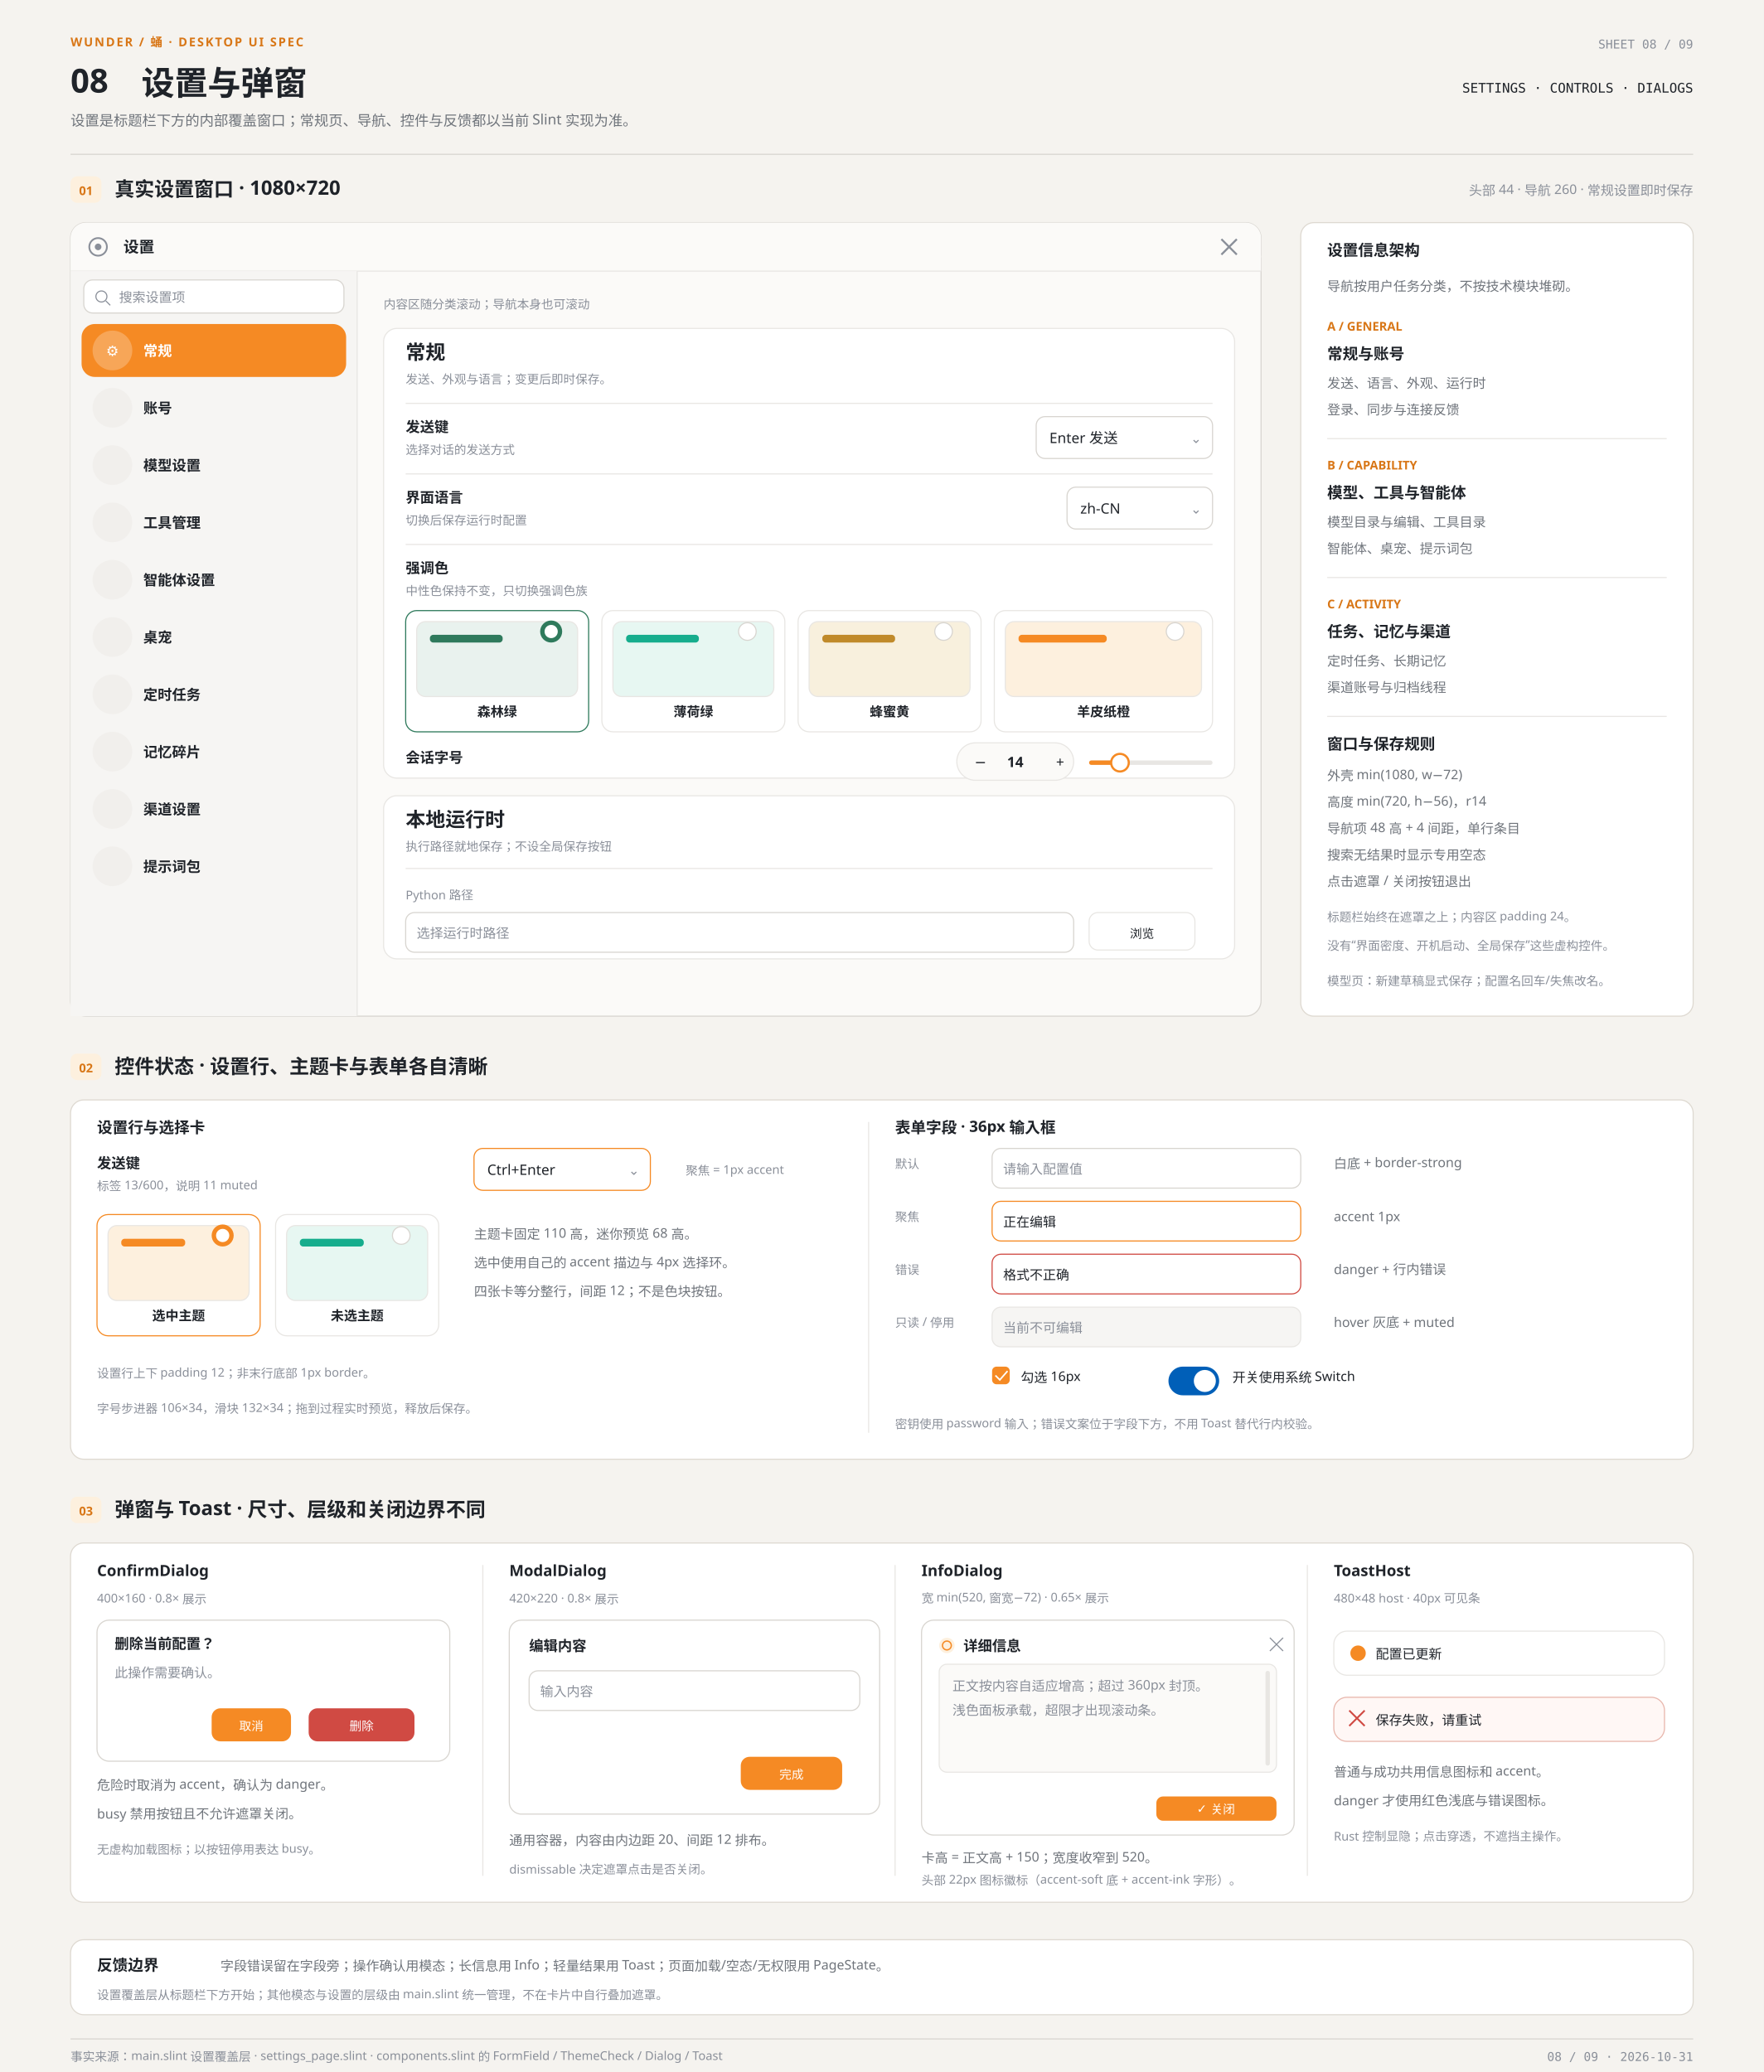
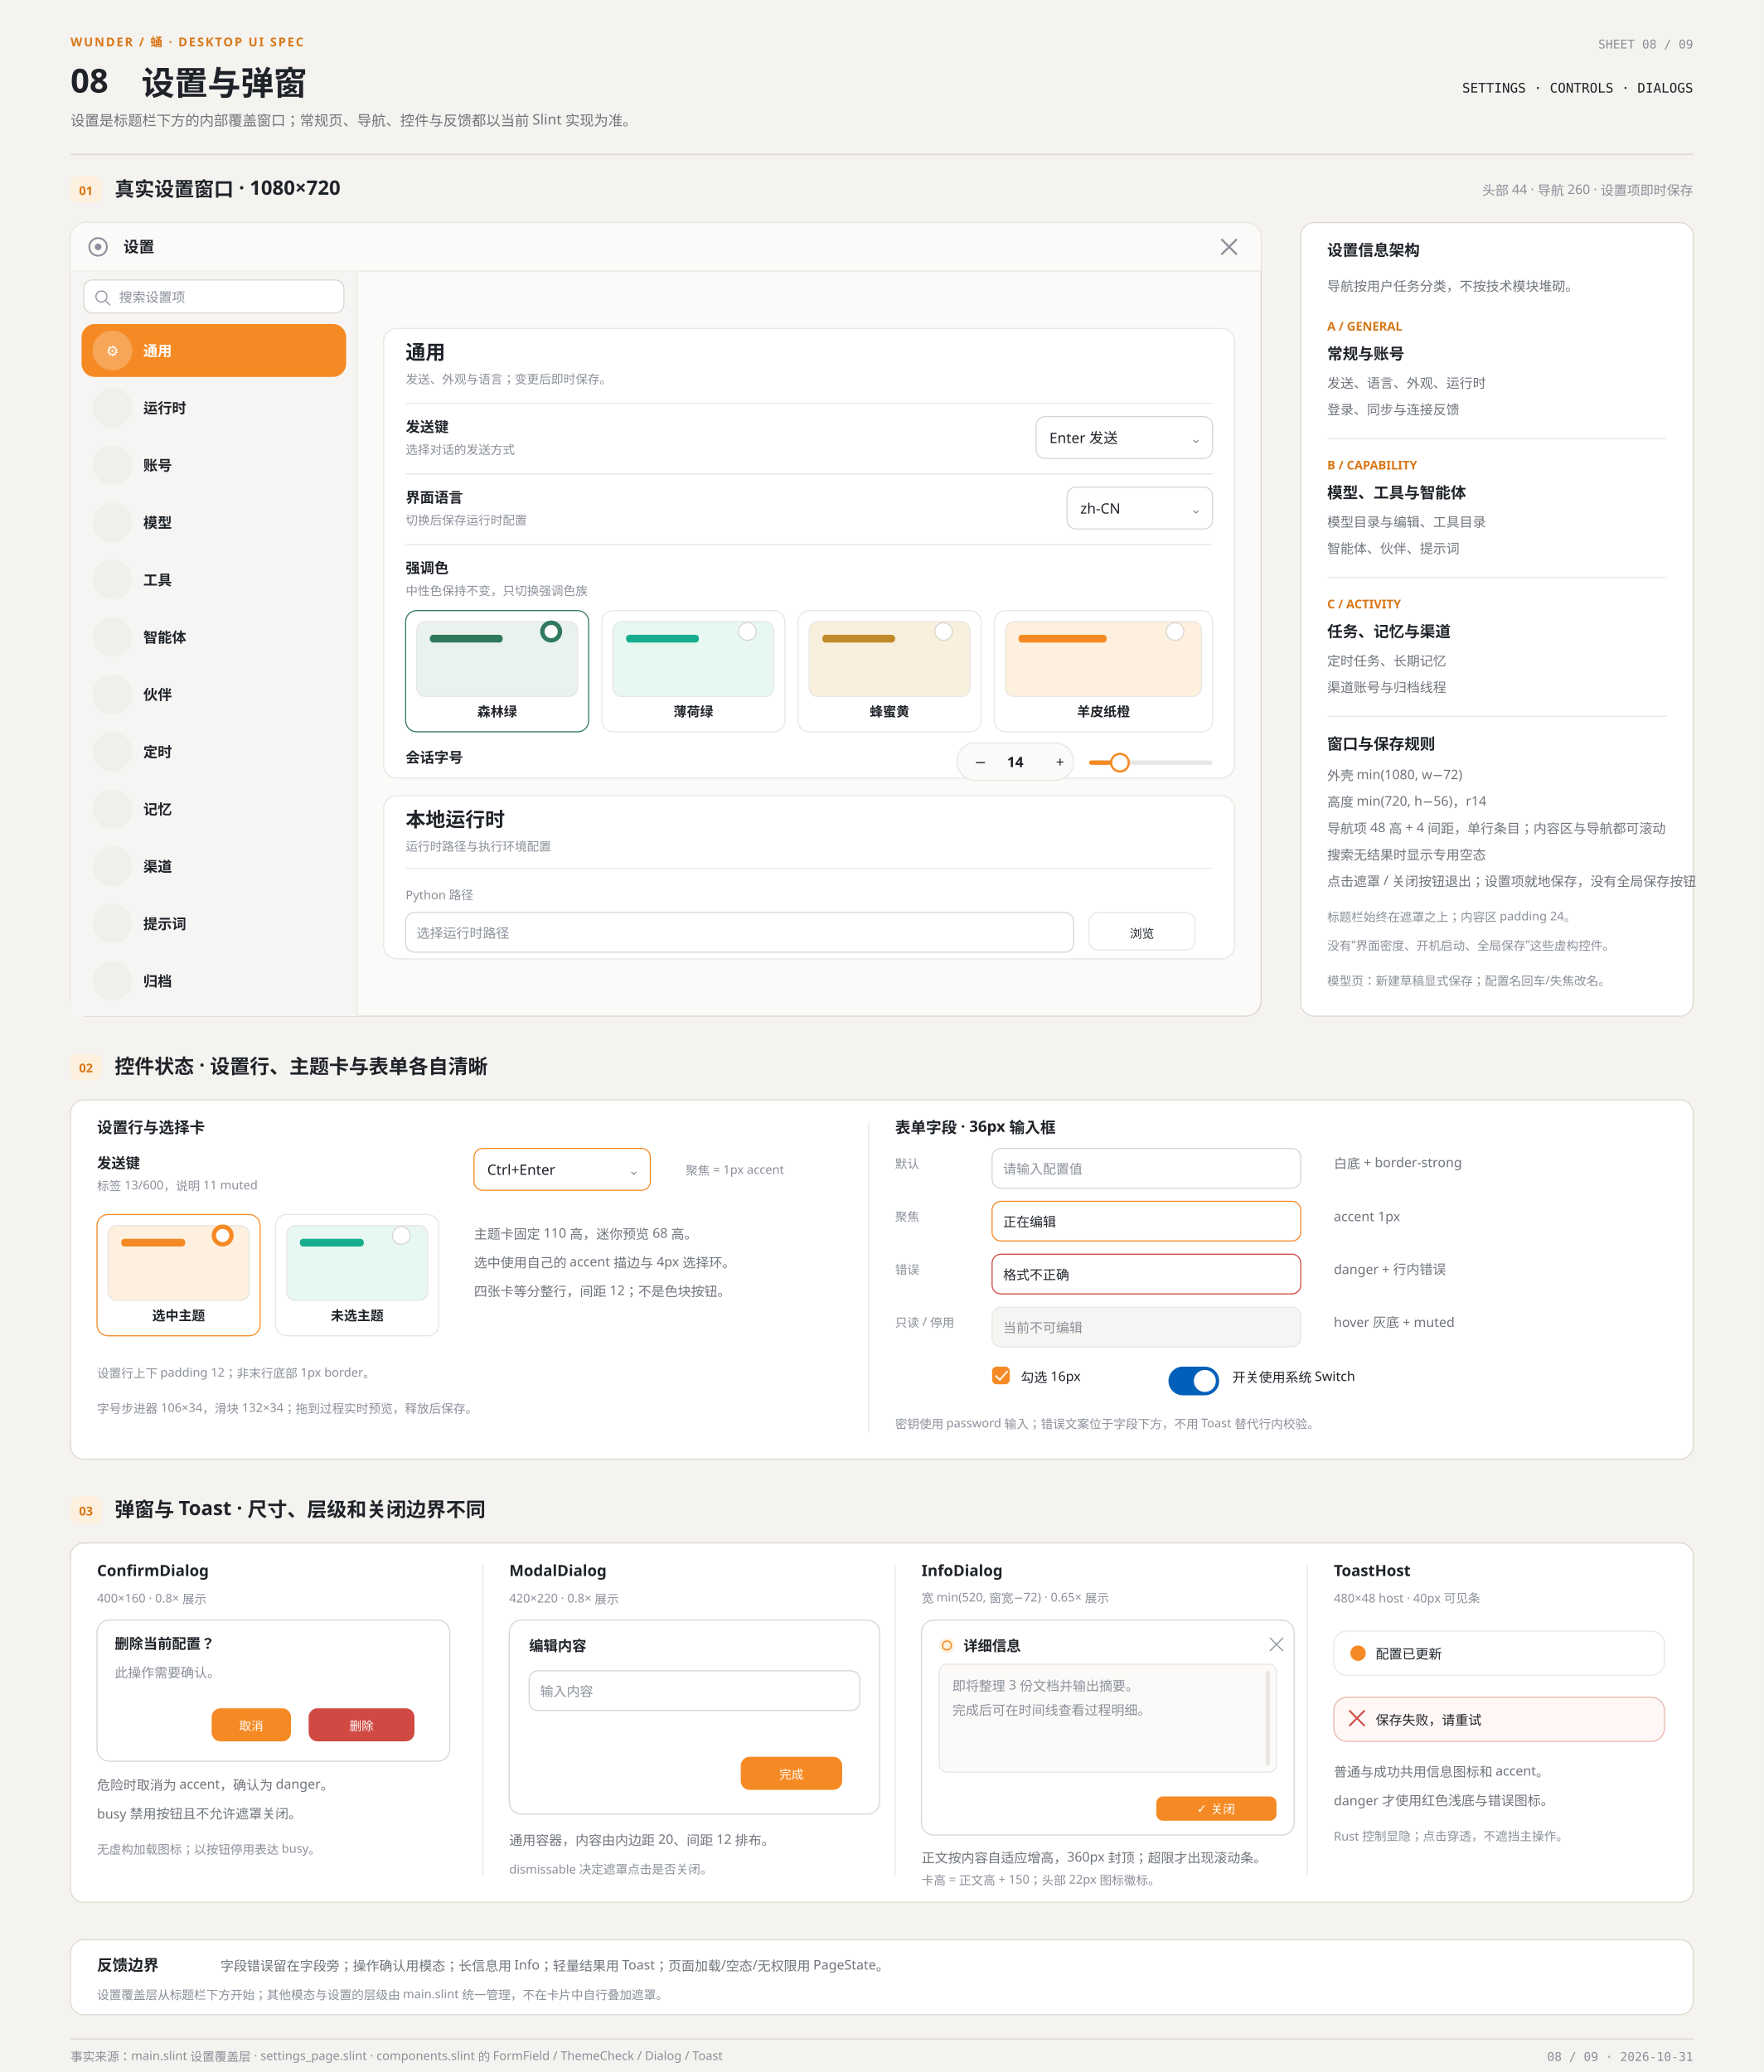
<svg xmlns="http://www.w3.org/2000/svg" width="1600" height="1880" viewBox="0 0 1600 1880" role="img" aria-label="蛹 桌面端设置控件与弹窗规范">
  <style>svg{font-family:'Microsoft YaHei UI','Microsoft YaHei','PingFang SC','Noto Sans SC',sans-serif;fill:#1F2329}.mono{font-family:Consolas,monospace}.h1{font-size:30px;font-weight:700}.sub{font-size:13px;fill:#6F747B}.kicker{font-size:11px;font-weight:700;letter-spacing:1.4px;fill:#D87616}.sect{font-size:18px;font-weight:700}.sect-note{font-size:12px;fill:#8A8F99}.card{fill:#FFF;stroke:#DED9D1}.card-t{font-size:14px;font-weight:700}.note{font-size:12px;fill:#6F747B}.tiny{font-size:11px;fill:#8A8F99}.chip{font-size:11px;font-weight:700;fill:#D87616}.ui14{font-size:14px}.ui13{font-size:13px}.ui12{font-size:12px}.ui11{font-size:11px}.muted{fill:#8A8F99}.secondary{fill:#3D3D3D}</style>
  <rect width="1600" height="1880" fill="#F5F3EF" />
  <g id="header">
    <text x="64" y="42" class="kicker">WUNDER / 蛹 · DESKTOP UI SPEC</text>
    <text x="64" y="84" class="h1">08　设置与弹窗</text>
    <text x="64" y="114" class="sub">设置是标题栏下方的内部覆盖窗口；常规页、导航、控件与反馈都以当前 Slint 实现为准。</text>
    <text x="1536" y="44" text-anchor="end" class="mono tiny">SHEET 08 / 09</text>
    <text x="1536" y="84" text-anchor="end" class="mono ui12">SETTINGS · CONTROLS · DIALOGS</text>
    <line x1="64" y1="140" x2="1536" y2="140" stroke="#D8D5D0" />
  </g>
  <g id="settings-real">
    <rect x="64" y="160" width="28" height="24" rx="6" fill="#FDF0DE" />
    <text x="78" y="177" text-anchor="middle" class="chip">01</text>
    <text x="104" y="178" class="sect">真实设置窗口 · 1080×720</text>
-     <text x="1536" y="177" text-anchor="end" class="sect-note">头部 44 · 导航 260 · 常规设置即时保存</text>
+     <text x="1536" y="177" text-anchor="end" class="sect-note">头部 44 · 导航 260 · 设置项即时保存</text>
    <rect x="64" y="202" width="1080" height="720" rx="14" fill="#FBFAF8" stroke="#D8D5D0" />
    <rect x="64" y="202" width="1080" height="44" rx="14" fill="#FBFAF8" />
    <rect x="64" y="232" width="1080" height="14" fill="#FBFAF8" />
    <circle cx="89" cy="224" r="8" fill="none" stroke="#8A8F99" stroke-width="1.6" />
    <circle cx="89" cy="224" r="3" fill="#8A8F99" />
    <text x="112" y="229" class="ui14" font-weight="600">设置</text>
    <path d="m1108 217 14 14m0-14-14 14" stroke="#8A8F99" stroke-width="1.8" />
    <line x1="64" y1="246" x2="1144" y2="246" stroke="#E8E6E3" />
    <rect x="64" y="246" width="260" height="676" fill="#F6F5F3" />
    <line x1="324" y1="246" x2="324" y2="922" stroke="#E8E6E3" />
    <rect x="76" y="254" width="236" height="30" rx="8" fill="#FFF" stroke="#D8D5D0" />
    <circle cx="92" cy="269" r="5" fill="none" stroke="#8A8F99" />
    <path d="m96 273 4 4" stroke="#8A8F99" />
    <text x="108" y="274" class="ui12 muted">搜索设置项</text>
    <rect x="74" y="294" width="240" height="48" rx="12" fill="#F58A24" />
    <circle cx="102" cy="318" r="18" fill="#FFF" opacity=".24" />
    <text x="102" y="323" text-anchor="middle" class="ui13" fill="#FFF">⚙</text>
-     <text x="130" y="323" class="ui13" fill="#FFF" font-weight="600">常规</text>
+     <text x="130" y="323" class="ui13" fill="#FFF" font-weight="600">通用</text>
    <g>
      <circle cx="102" cy="370" r="18" fill="#F1EFEC" />
-       <text x="130" y="375" class="ui13" font-weight="600">账号</text>
+       <text x="130" y="375" class="ui13" font-weight="600">运行时</text>
      <circle cx="102" cy="422" r="18" fill="#F1EFEC" />
-       <text x="130" y="427" class="ui13" font-weight="600">模型设置</text>
+       <text x="130" y="427" class="ui13" font-weight="600">账号</text>
      <circle cx="102" cy="474" r="18" fill="#F1EFEC" />
-       <text x="130" y="479" class="ui13" font-weight="600">工具管理</text>
+       <text x="130" y="479" class="ui13" font-weight="600">模型</text>
      <circle cx="102" cy="526" r="18" fill="#F1EFEC" />
-       <text x="130" y="531" class="ui13" font-weight="600">智能体设置</text>
+       <text x="130" y="531" class="ui13" font-weight="600">工具</text>
      <circle cx="102" cy="578" r="18" fill="#F1EFEC" />
-       <text x="130" y="583" class="ui13" font-weight="600">桌宠</text>
+       <text x="130" y="583" class="ui13" font-weight="600">智能体</text>
      <circle cx="102" cy="630" r="18" fill="#F1EFEC" />
-       <text x="130" y="635" class="ui13" font-weight="600">定时任务</text>
+       <text x="130" y="635" class="ui13" font-weight="600">伙伴</text>
      <circle cx="102" cy="682" r="18" fill="#F1EFEC" />
-       <text x="130" y="687" class="ui13" font-weight="600">记忆碎片</text>
+       <text x="130" y="687" class="ui13" font-weight="600">定时</text>
      <circle cx="102" cy="734" r="18" fill="#F1EFEC" />
-       <text x="130" y="739" class="ui13" font-weight="600">渠道设置</text>
+       <text x="130" y="739" class="ui13" font-weight="600">记忆</text>
      <circle cx="102" cy="786" r="18" fill="#F1EFEC" />
-       <text x="130" y="791" class="ui13" font-weight="600">提示词包</text>
+       <text x="130" y="791" class="ui13" font-weight="600">渠道</text>
+       <circle cx="102" cy="838" r="18" fill="#F1EFEC" />
+       <text x="130" y="843" class="ui13" font-weight="600">提示词</text>
+       <circle cx="102" cy="890" r="18" fill="#F1EFEC" />
+       <text x="130" y="895" class="ui13" font-weight="600">归档</text>
    </g>
-     <text x="348" y="280" class="ui11 muted">内容区随分类滚动；导航本身也可滚动</text>
    <rect x="348" y="298" width="772" height="408" rx="12" fill="#FFF" stroke="#E8E6E3" />
-     <text x="368" y="326" font-size="18" font-weight="700">常规</text>
+     <text x="368" y="326" font-size="18" font-weight="700">通用</text>
    <text x="368" y="348" class="ui11 muted">发送、外观与语言；变更后即时保存。</text>
    <line x1="368" y1="366" x2="1100" y2="366" stroke="#E8E6E3" />
    <text x="368" y="392" class="ui13" font-weight="600">发送键</text>
    <text x="368" y="412" class="ui11 muted">选择对话的发送方式</text>
    <rect x="940" y="378" width="160" height="38" rx="8" fill="#FFF" stroke="#D8D5D0" />
    <text x="952" y="402" class="ui13">Enter 发送</text>
    <text x="1080" y="402" class="ui12 muted">⌄</text>
    <line x1="368" y1="430" x2="1100" y2="430" stroke="#E8E6E3" />
    <text x="368" y="456" class="ui13" font-weight="600">界面语言</text>
    <text x="368" y="476" class="ui11 muted">切换后保存运行时配置</text>
    <rect x="968" y="442" width="132" height="38" rx="8" fill="#FFF" stroke="#D8D5D0" />
    <text x="980" y="466" class="ui13">zh-CN</text>
    <text x="1080" y="466" class="ui12 muted">⌄</text>
    <line x1="368" y1="494" x2="1100" y2="494" stroke="#E8E6E3" />
    <text x="368" y="520" class="ui13" font-weight="600">强调色</text>
    <text x="368" y="540" class="ui11 muted">中性色保持不变，只切换强调色族</text>
    <g>
      <rect x="368" y="554" width="166" height="110" rx="10" fill="#FFF" stroke="#2F7A5C" />
      <rect x="378" y="564" width="146" height="68" rx="8" fill="#E9F2EE" stroke="#E8E6E3" />
      <rect x="390" y="576" width="66" height="7" rx="3" fill="#2F7A5C" />
      <circle cx="500" cy="573" r="8" fill="#FFF" stroke="#2F7A5C" stroke-width="4" />
      <text x="451" y="650" text-anchor="middle" class="ui12" font-weight="600">森林绿</text>
      <rect x="546" y="554" width="166" height="110" rx="10" fill="#FFF" stroke="#E8E6E3" />
      <rect x="556" y="564" width="146" height="68" rx="8" fill="#E7F7F2" stroke="#E8E6E3" />
      <rect x="568" y="576" width="66" height="7" rx="3" fill="#16AD8D" />
      <circle cx="678" cy="573" r="8" fill="#FFF" stroke="#D8D5D0" />
      <text x="629" y="650" text-anchor="middle" class="ui12" font-weight="600">薄荷绿</text>
      <rect x="724" y="554" width="166" height="110" rx="10" fill="#FFF" stroke="#E8E6E3" />
      <rect x="734" y="564" width="146" height="68" rx="8" fill="#F8F0DD" stroke="#E8E6E3" />
      <rect x="746" y="576" width="66" height="7" rx="3" fill="#C08A2A" />
      <circle cx="856" cy="573" r="8" fill="#FFF" stroke="#D8D5D0" />
      <text x="807" y="650" text-anchor="middle" class="ui12" font-weight="600">蜂蜜黄</text>
      <rect x="902" y="554" width="198" height="110" rx="10" fill="#FFF" stroke="#E8E6E3" />
      <rect x="912" y="564" width="178" height="68" rx="8" fill="#FDF0DE" stroke="#E8E6E3" />
      <rect x="924" y="576" width="80" height="7" rx="3" fill="#F58A24" />
      <circle cx="1066" cy="573" r="8" fill="#FFF" stroke="#D8D5D0" />
      <text x="1001" y="650" text-anchor="middle" class="ui12" font-weight="600">羊皮纸橙</text>
    </g>
    <text x="368" y="692" class="ui13" font-weight="600">会话字号</text>
    <rect x="868" y="674" width="106" height="34" rx="17" fill="#FBFAF8" stroke="#E8E6E3" />
    <text x="884" y="696" class="ui13">−</text>
    <text x="921" y="696" text-anchor="middle" class="ui13" font-weight="600">14</text>
    <text x="958" y="696" class="ui13">+</text>
    <rect x="988" y="690" width="112" height="4" rx="2" fill="#E8E6E3" />
    <rect x="988" y="690" width="28" height="4" rx="2" fill="#F58A24" />
    <circle cx="1016" cy="692" r="8" fill="#FFF" stroke="#F58A24" stroke-width="2" />
    <rect x="348" y="722" width="772" height="148" rx="12" fill="#FFF" stroke="#E8E6E3" />
    <text x="368" y="750" font-size="18" font-weight="700">本地运行时</text>
-     <text x="368" y="772" class="ui11 muted">执行路径就地保存；不设全局保存按钮</text>
+     <text x="368" y="772" class="ui11 muted">运行时路径与执行环境配置</text>
    <line x1="368" y1="788" x2="1100" y2="788" stroke="#E8E6E3" />
    <text x="368" y="816" class="ui11 muted">Python 路径</text>
    <rect x="368" y="828" width="606" height="36" rx="8" fill="#FFF" stroke="#D8D5D0" />
    <text x="378" y="851" class="ui12 muted">选择运行时路径</text>
    <rect x="988" y="828" width="96" height="34" rx="8" fill="#FFF" stroke="#E8E6E3" />
    <text x="1036" y="851" text-anchor="middle" class="ui11">浏览</text>
    <rect x="1180" y="202" width="356" height="720" rx="12" class="card" />
    <text x="1204" y="232" class="card-t">设置信息架构</text>
    <text x="1204" y="264" class="note">导航按用户任务分类，不按技术模块堆砌。</text>
    <text x="1204" y="300" class="chip">A / GENERAL</text>
    <text x="1204" y="326" class="card-t">常规与账号</text>
    <text x="1204" y="352" class="note">发送、语言、外观、运行时</text>
    <text x="1204" y="376" class="note">登录、同步与连接反馈</text>
    <line x1="1204" y1="398" x2="1512" y2="398" stroke="#E8E6E3" />
    <text x="1204" y="426" class="chip">B / CAPABILITY</text>
    <text x="1204" y="452" class="card-t">模型、工具与智能体</text>
    <text x="1204" y="478" class="note">模型目录与编辑、工具目录</text>
-     <text x="1204" y="502" class="note">智能体、桌宠、提示词包</text>
+     <text x="1204" y="502" class="note">智能体、伙伴、提示词</text>
    <line x1="1204" y1="524" x2="1512" y2="524" stroke="#E8E6E3" />
    <text x="1204" y="552" class="chip">C / ACTIVITY</text>
    <text x="1204" y="578" class="card-t">任务、记忆与渠道</text>
    <text x="1204" y="604" class="note">定时任务、长期记忆</text>
    <text x="1204" y="628" class="note">渠道账号与归档线程</text>
    <line x1="1204" y1="650" x2="1512" y2="650" stroke="#E8E6E3" />
    <text x="1204" y="680" class="card-t">窗口与保存规则</text>
    <text x="1204" y="708" class="note">外壳 min(1080, w−72)</text>
    <text x="1204" y="732" class="note">高度 min(720, h−56)，r14</text>
-     <text x="1204" y="756" class="note">导航项 48 高 + 4 间距，单行条目</text>
+     <text x="1204" y="756" class="note">导航项 48 高 + 4 间距，单行条目；内容区与导航都可滚动</text>
    <text x="1204" y="780" class="note">搜索无结果时显示专用空态</text>
-     <text x="1204" y="804" class="note">点击遮罩 / 关闭按钮退出</text>
+     <text x="1204" y="804" class="note">点击遮罩 / 关闭按钮退出；设置项就地保存，没有全局保存按钮</text>
    <text x="1204" y="836" class="tiny">标题栏始终在遮罩之上；内容区 padding 24。</text>
    <text x="1204" y="862" class="tiny">没有“界面密度、开机启动、全局保存”这些虚构控件。</text>
    <text x="1204" y="894" class="tiny">模型页：新建草稿显式保存；配置名回车/失焦改名。</text>
  </g>
  <g id="control-states">
    <rect x="64" y="956" width="28" height="24" rx="6" fill="#FDF0DE" />
    <text x="78" y="973" text-anchor="middle" class="chip">02</text>
    <text x="104" y="974" class="sect">控件状态 · 设置行、主题卡与表单各自清晰</text>
    <rect x="64" y="998" width="1472" height="326" rx="12" class="card" />
    <text x="88" y="1028" class="card-t">设置行与选择卡</text>
    <text x="88" y="1060" class="ui13" font-weight="600">发送键</text>
    <text x="88" y="1080" class="ui11 muted">标签 13/600，说明 11 muted</text>
    <rect x="430" y="1042" width="160" height="38" rx="8" fill="#FFF" stroke="#F58A24" />
    <text x="442" y="1066" class="ui13">Ctrl+Enter</text>
    <text x="570" y="1066" class="ui12 muted">⌄</text>
    <text x="622" y="1066" class="tiny">聚焦 = 1px accent</text>
    <rect x="88" y="1102" width="148" height="110" rx="10" fill="#FFF" stroke="#F58A24" />
    <rect x="98" y="1112" width="128" height="68" rx="8" fill="#FDF0DE" stroke="#E8E6E3" />
    <rect x="110" y="1124" width="58" height="7" rx="3" fill="#F58A24" />
    <circle cx="202" cy="1121" r="8" fill="#FFF" stroke="#F58A24" stroke-width="4" />
    <text x="162" y="1198" text-anchor="middle" class="ui12" font-weight="600">选中主题</text>
    <rect x="250" y="1102" width="148" height="110" rx="10" fill="#FFF" stroke="#E8E6E3" />
    <rect x="260" y="1112" width="128" height="68" rx="8" fill="#E7F7F2" stroke="#E8E6E3" />
    <rect x="272" y="1124" width="58" height="7" rx="3" fill="#16AD8D" />
    <circle cx="364" cy="1121" r="8" fill="#FFF" stroke="#D8D5D0" />
    <text x="324" y="1198" text-anchor="middle" class="ui12" font-weight="600">未选主题</text>
    <text x="430" y="1124" class="note">主题卡固定 110 高，迷你预览 68 高。</text>
    <text x="430" y="1150" class="note">选中使用自己的 accent 描边与 4px 选择环。</text>
    <text x="430" y="1176" class="note">四张卡等分整行，间距 12；不是色块按钮。</text>
    <text x="88" y="1250" class="tiny">设置行上下 padding 12；非末行底部 1px border。</text>
    <text x="88" y="1282" class="tiny">字号步进器 106×34，滑块 132×34；拖到过程实时预览，释放后保存。</text>
    <line x1="788" y1="1018" x2="788" y2="1300" stroke="#E8E6E3" />
    <text x="812" y="1028" class="card-t">表单字段 · 36px 输入框</text>
    <text x="812" y="1060" class="tiny">默认</text>
    <rect x="900" y="1042" width="280" height="36" rx="8" fill="#FFF" stroke="#D8D5D0" />
    <text x="910" y="1065" class="ui12 muted">请输入配置值</text>
    <text x="1210" y="1060" class="note">白底 + border-strong</text>
    <text x="812" y="1108" class="tiny">聚焦</text>
    <rect x="900" y="1090" width="280" height="36" rx="8" fill="#FFF" stroke="#F58A24" />
    <text x="910" y="1113" class="ui12">正在编辑</text>
    <text x="1210" y="1108" class="note">accent 1px</text>
    <text x="812" y="1156" class="tiny">错误</text>
    <rect x="900" y="1138" width="280" height="36" rx="8" fill="#FFF" stroke="#D04A43" />
    <text x="910" y="1161" class="ui12">格式不正确</text>
    <text x="1210" y="1156" class="note" fill="#D04A43">danger + 行内错误</text>
    <text x="812" y="1204" class="tiny">只读 / 停用</text>
    <rect x="900" y="1186" width="280" height="36" rx="8" fill="#F6F5F3" stroke="#E8E6E3" />
    <text x="910" y="1209" class="ui12 muted">当前不可编辑</text>
    <text x="1210" y="1204" class="note">hover 灰底 + muted</text>
    <rect x="900" y="1240" width="16" height="16" rx="4" fill="#F58A24" />
    <path d="m903 1248 4 4 7-8" fill="none" stroke="#FFF" stroke-width="1.4" />
    <text x="926" y="1254" class="ui12">勾选 16px</text>
    <rect x="1060" y="1240" width="46" height="26" rx="13" fill="#005FB8" />
    <circle cx="1093" cy="1253" r="10" fill="#FFF" />
    <text x="1118" y="1254" class="ui12">开关使用系统 Switch</text>
    <text x="812" y="1296" class="tiny">密钥使用 password 输入；错误文案位于字段下方，不用 Toast 替代行内校验。</text>
  </g>
  <g id="dialogs">
    <rect x="64" y="1358" width="28" height="24" rx="6" fill="#FDF0DE" />
    <text x="78" y="1375" text-anchor="middle" class="chip">03</text>
    <text x="104" y="1376" class="sect">弹窗与 Toast · 尺寸、层级和关闭边界不同</text>
    <rect x="64" y="1400" width="1472" height="326" rx="12" class="card" />
    <text x="88" y="1430" class="card-t">ConfirmDialog</text>
    <text x="88" y="1454" class="tiny">400×160 · 0.8× 展示</text>
    <rect x="88" y="1470" width="320" height="128" rx="11" fill="#FFF" stroke="#D8D5D0" />
    <text x="104" y="1496" class="ui13" font-weight="700">删除当前配置？</text>
    <text x="104" y="1522" class="ui12 muted">此操作需要确认。</text>
    <rect x="192" y="1550" width="72" height="30" rx="8" fill="#F58A24" />
    <text x="228" y="1570" text-anchor="middle" class="ui11" fill="#FFF">取消</text>
    <rect x="280" y="1550" width="96" height="30" rx="8" fill="#D04A43" />
    <text x="328" y="1570" text-anchor="middle" class="ui11" fill="#FFF">删除</text>
    <text x="88" y="1624" class="note">危险时取消为 accent，确认为 danger。</text>
    <text x="88" y="1650" class="note">busy 禁用按钮且不允许遮罩关闭。</text>
    <text x="88" y="1682" class="tiny">无虚构加载图标；以按钮停用表达 busy。</text>
    <line x1="438" y1="1420" x2="438" y2="1702" stroke="#E8E6E3" />
    <text x="462" y="1430" class="card-t">ModalDialog</text>
    <text x="462" y="1454" class="tiny">420×220 · 0.8× 展示</text>
    <rect x="462" y="1470" width="336" height="176" rx="11" fill="#FFF" stroke="#D8D5D0" />
    <text x="480" y="1498" class="ui13" font-weight="600">编辑内容</text>
    <rect x="480" y="1516" width="300" height="36" rx="8" fill="#FFF" stroke="#D8D5D0" />
    <text x="490" y="1539" class="ui12 muted">输入内容</text>
    <rect x="672" y="1594" width="92" height="30" rx="8" fill="#F58A24" />
    <text x="718" y="1614" text-anchor="middle" class="ui11" fill="#FFF">完成</text>
    <text x="462" y="1674" class="note">通用容器，内容由内边距 20、间距 12 排布。</text>
    <text x="462" y="1700" class="tiny">dismissable 决定遮罩点击是否关闭。</text>
    <line x1="812" y1="1420" x2="812" y2="1702" stroke="#E8E6E3" />
    <text x="836" y="1430" class="card-t">InfoDialog</text>
    <text x="836" y="1454" class="tiny">宽 min(520, 窗宽−72) · 0.65× 展示</text>
    <rect x="836" y="1470" width="338" height="195" rx="11" fill="#FFF" stroke="#D8D5D0" />
    <rect x="852" y="1486" width="14" height="14" rx="7" fill="#FDF0DE" />
    <circle cx="859" cy="1493" r="4" fill="none" stroke="#F58A24" stroke-width="1.2" />
    <text x="874" y="1498" class="ui13" font-weight="600">详细信息</text>
    <path d="m1152 1486 12 12m0-12-12 12" stroke="#8A8F99" />
    <rect x="852" y="1510" width="306" height="98" rx="7" fill="#FBFAF8" stroke="#E8E6E3" />
-     <text x="864" y="1534" class="ui12 muted">正文按内容自适应增高；超过 360px 封顶。</text>
-     <text x="864" y="1556" class="ui12 muted">浅色面板承载，超限才出现滚动条。</text>
+     <text x="864" y="1534" class="ui12 muted">即将整理 3 份文档并输出摘要。</text>
+     <text x="864" y="1556" class="ui12 muted">完成后可在时间线查看过程明细。</text>
    <rect x="1148" y="1516" width="4" height="86" rx="2" fill="#E8E6E3" />
    <rect x="1049" y="1630" width="109" height="22" rx="6" fill="#F58A24" />
    <text x="1103" y="1645" text-anchor="middle" class="ui11" fill="#FFF">✓ 关闭</text>
-     <text x="836" y="1690" class="note">卡高 = 正文高 + 150；宽度收窄到 520。</text>
-     <text x="836" y="1710" class="tiny">头部 22px 图标徽标（accent-soft 底 + accent-ink 字形）。</text>
+     <text x="836" y="1690" class="note">正文按内容自适应增高，360px 封顶；超限才出现滚动条。</text>
+     <text x="836" y="1710" class="tiny">卡高 = 正文高 + 150；头部 22px 图标徽标。</text>
    <line x1="1186" y1="1420" x2="1186" y2="1702" stroke="#E8E6E3" />
    <text x="1210" y="1430" class="card-t">ToastHost</text>
    <text x="1210" y="1454" class="tiny">480×48 host · 40px 可见条</text>
    <rect x="1210" y="1480" width="300" height="40" rx="12" fill="#FFF" stroke="#E8E6E3" />
    <circle cx="1232" cy="1500" r="7" fill="#F58A24" />
    <text x="1248" y="1505" class="ui12">配置已更新</text>
    <rect x="1210" y="1540" width="300" height="40" rx="12" fill="#FFF7F5" stroke="#E8B7AD" />
    <path d="m1224 1552 14 14m0-14-14 14" stroke="#D04A43" stroke-width="1.6" />
    <text x="1248" y="1565" class="ui12">保存失败，请重试</text>
    <text x="1210" y="1612" class="note">普通与成功共用信息图标和 accent。</text>
    <text x="1210" y="1638" class="note">danger 才使用红色浅底与错误图标。</text>
    <text x="1210" y="1670" class="tiny">Rust 控制显隐；点击穿透，不遮挡主操作。</text>
  </g>
  <g id="feedback-boundary">
    <rect x="64" y="1760" width="1472" height="68" rx="12" class="card" />
    <text x="88" y="1788" class="card-t">反馈边界</text>
    <text x="200" y="1788" class="note">字段错误留在字段旁；操作确认用模态；长信息用 Info；轻量结果用 Toast；页面加载/空态/无权限用 PageState。</text>
    <text x="88" y="1814" class="tiny">设置覆盖层从标题栏下方开始；其他模态与设置的层级由 main.slint 统一管理，不在卡片中自行叠加遮罩。</text>
  </g>
  <g id="footer">
    <line x1="64" y1="1850" x2="1536" y2="1850" stroke="#D8D5D0" />
    <text x="64" y="1870" class="tiny">事实来源：main.slint 设置覆盖层 · settings_page.slint · components.slint 的 FormField / ThemeCheck / Dialog / Toast</text>
    <text x="1536" y="1870" text-anchor="end" class="mono tiny">08 / 09 · 2026-10-31</text>
  </g>
</svg>
